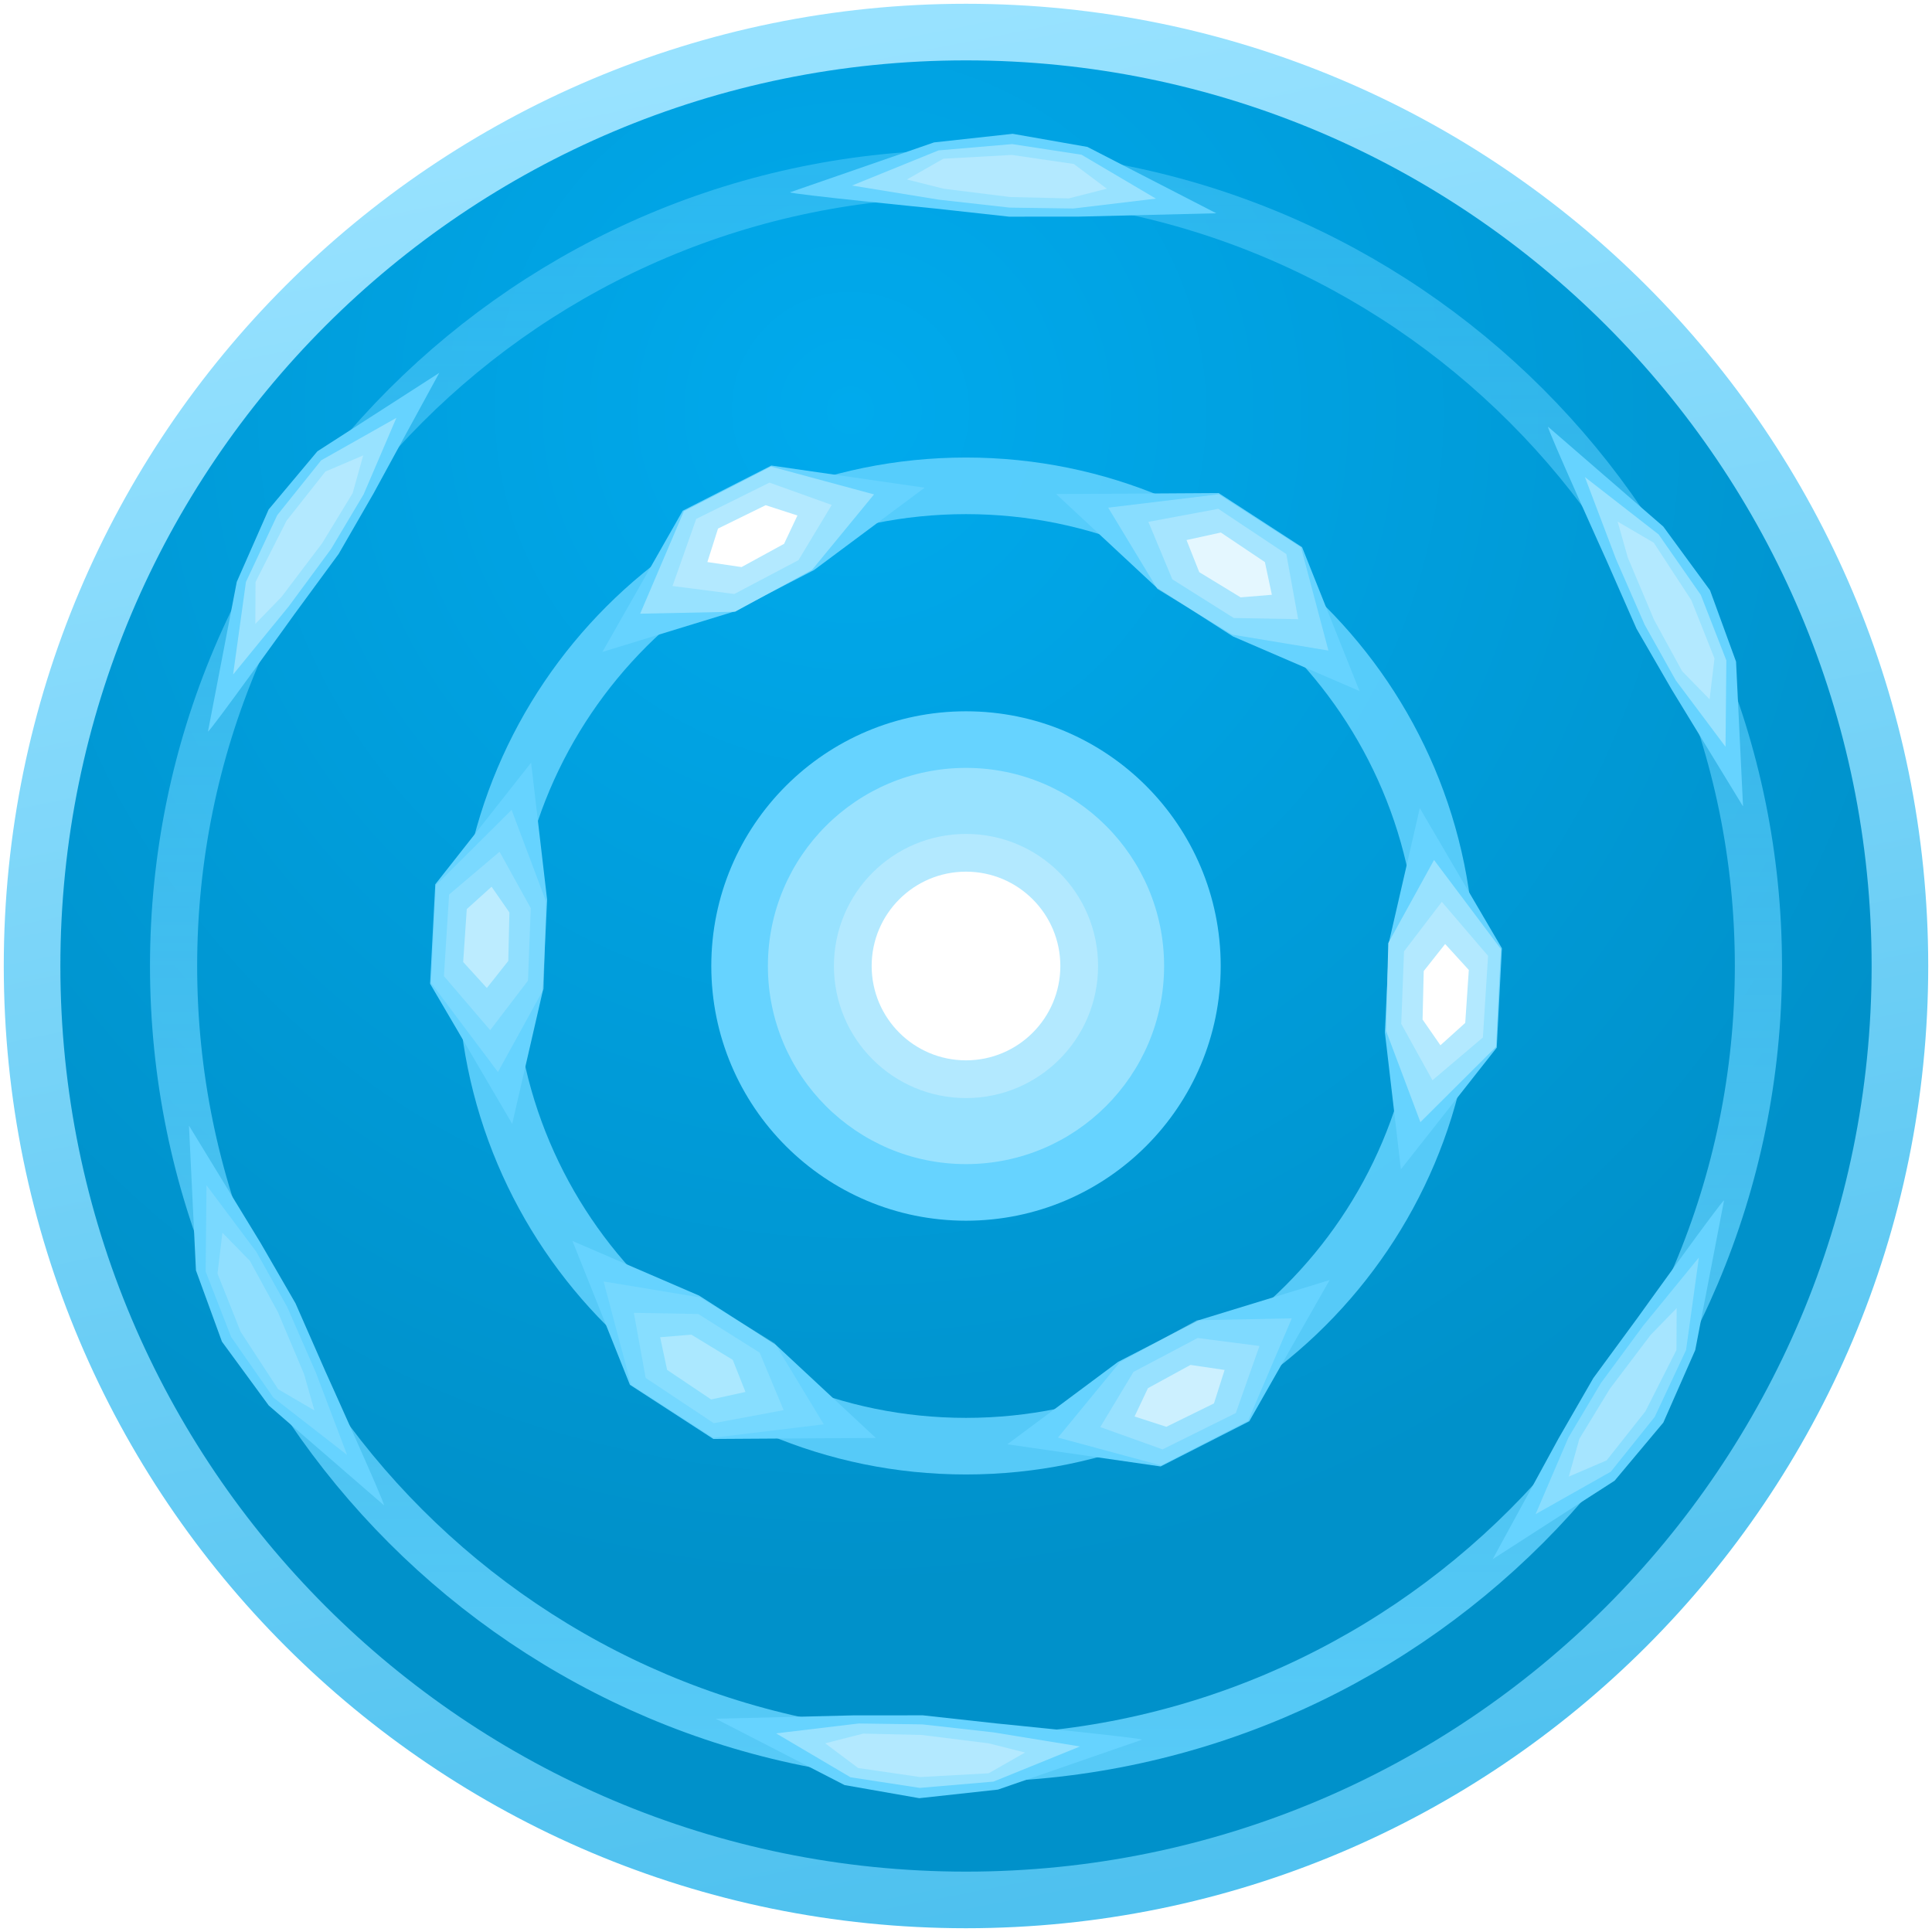
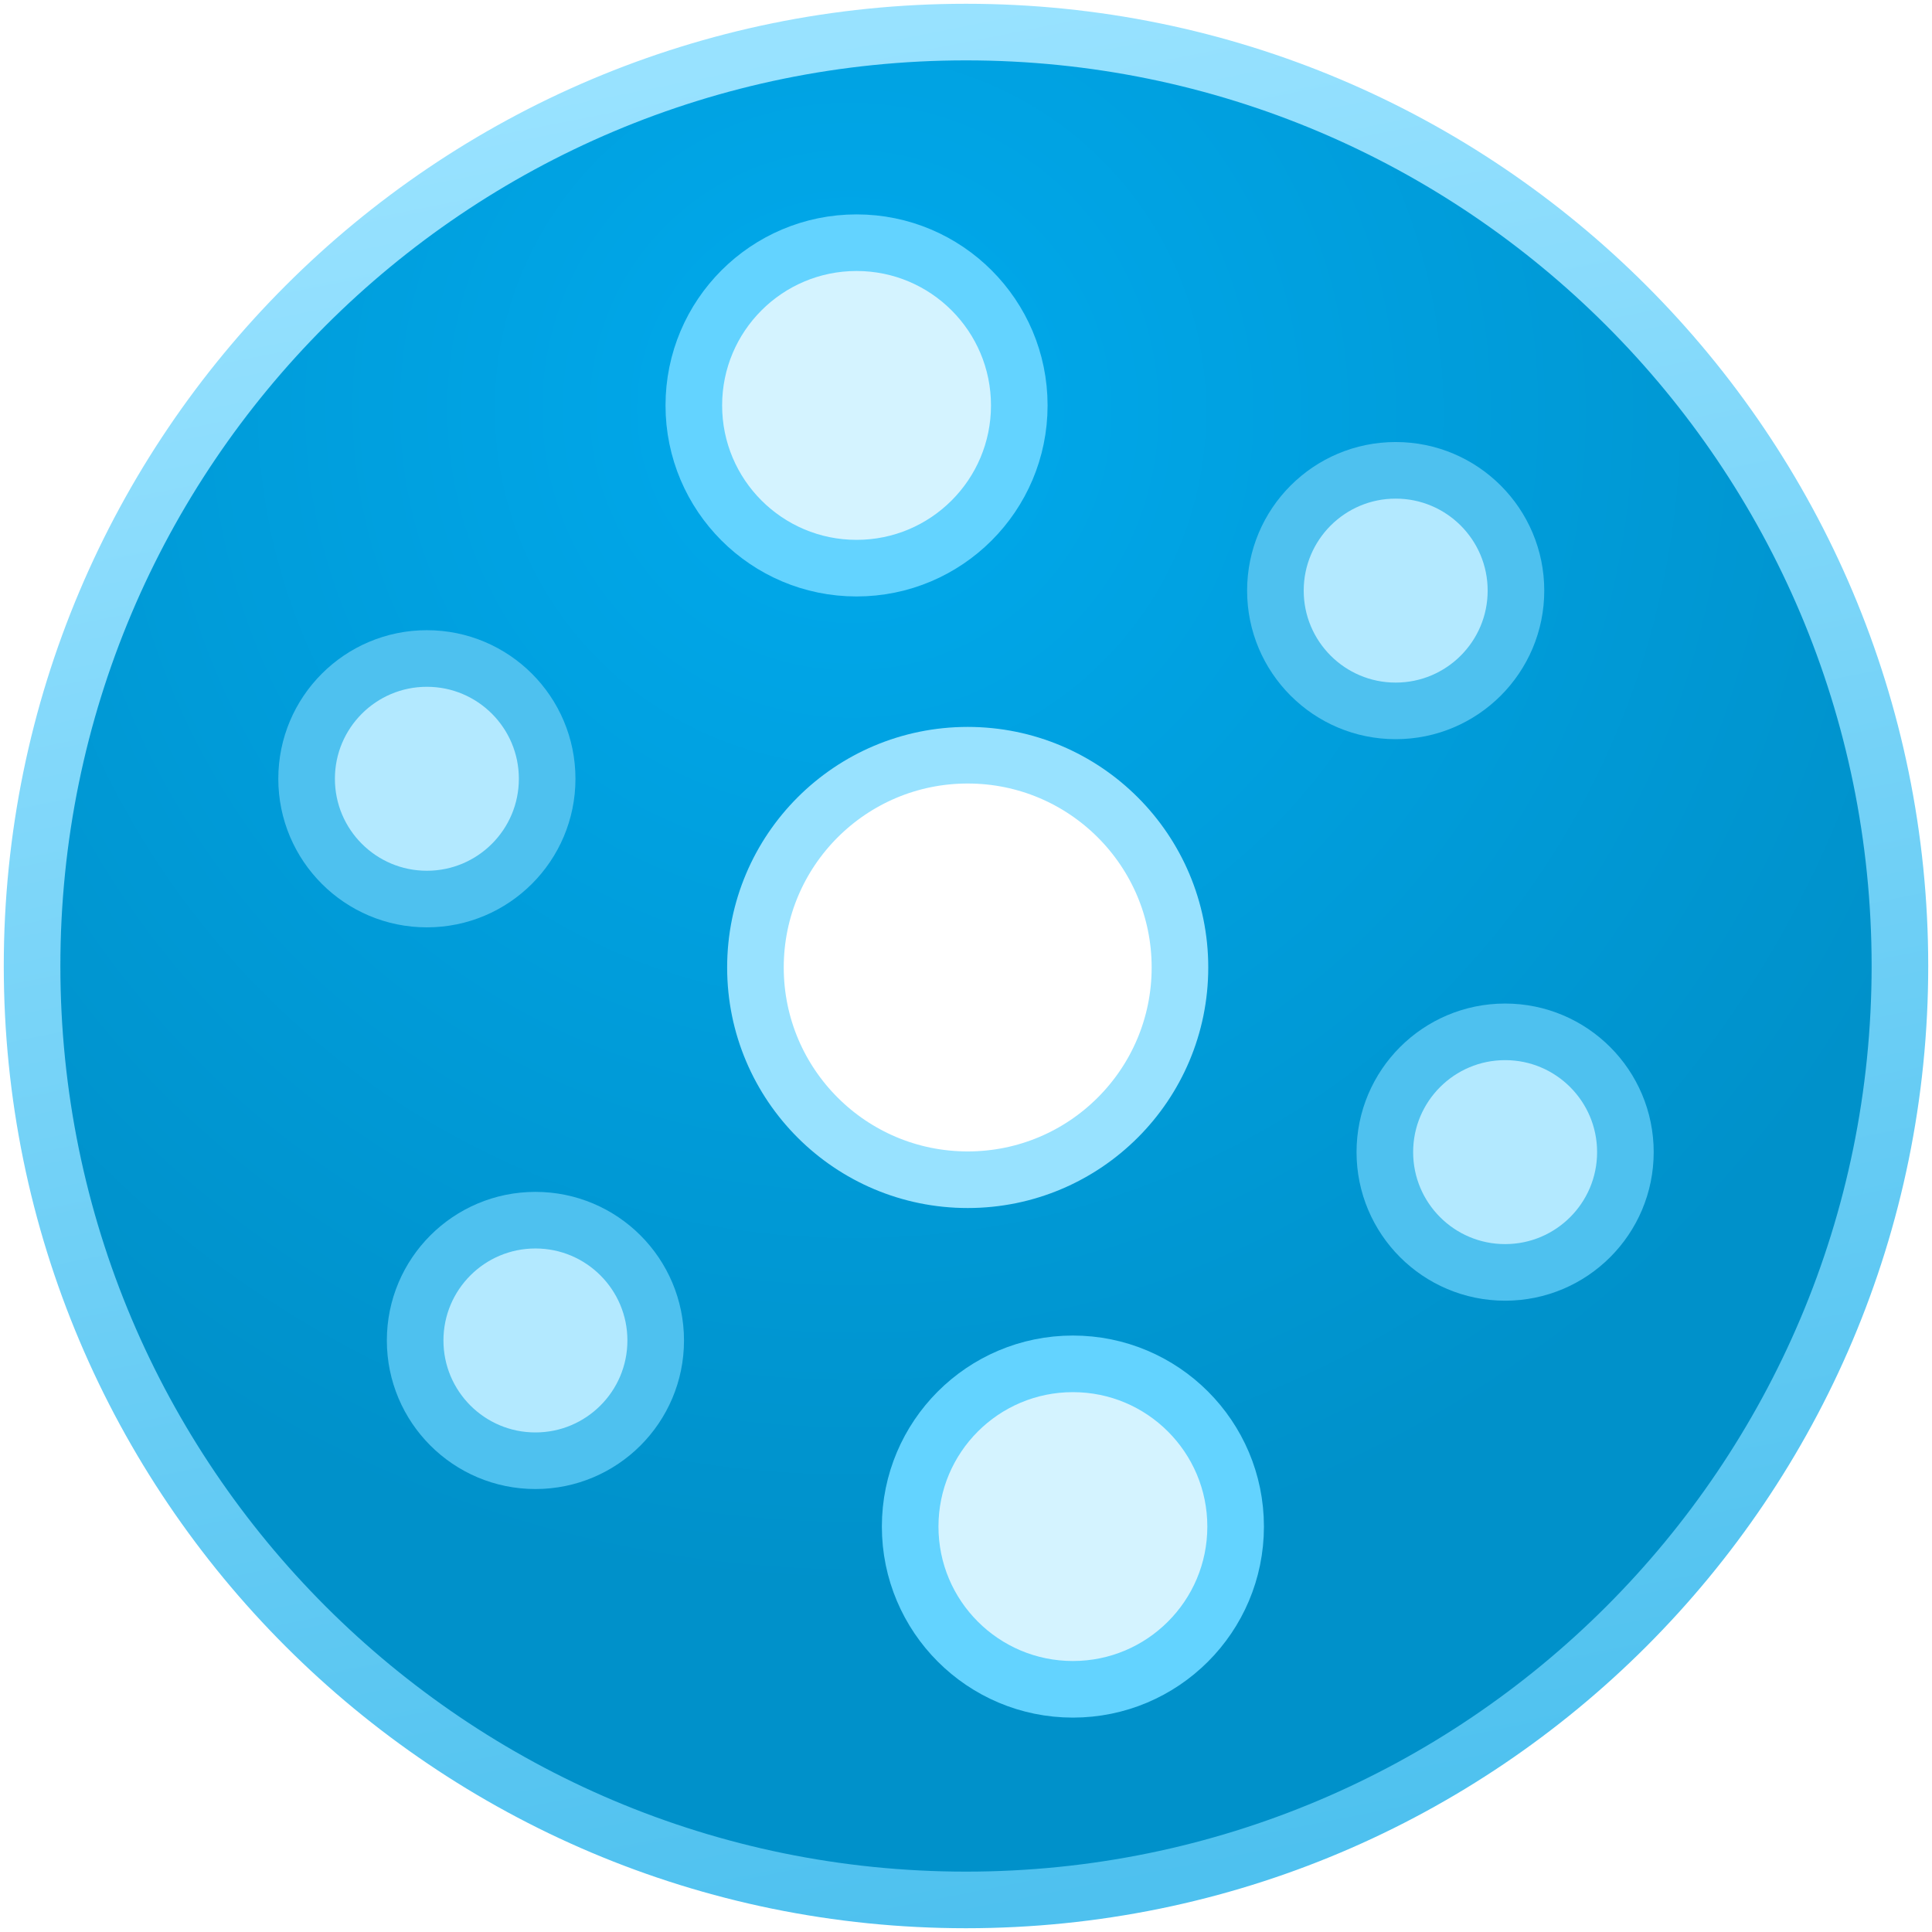
- <svg xmlns="http://www.w3.org/2000/svg" xmlns:ns1="https://boxy-svg.com" viewBox="0 0 1024 1024">
+ <svg xmlns="http://www.w3.org/2000/svg" viewBox="0 0 1024 1024">
  <defs>
    <radialGradient id="gradient-1" gradientUnits="userSpaceOnUse" cx="152.286" cy="126.898" r="330" gradientTransform="matrix(0.638467, -1.091841, 1.097297, 0.641658, 52.72718, 218.4342)">
      <stop offset="0" style="stop-color: rgb(0, 170, 237);" />
      <stop offset="1" style="stop-color: rgb(0, 145, 202);" />
    </radialGradient>
    <linearGradient id="gradient-0" gradientUnits="userSpaceOnUse" x1="330" y1="0" x2="330" y2="660" gradientTransform="matrix(0.980745, -0.195296, 0.195753, 0.983035, -58.66324, 70.69793)">
      <stop offset="0" style="stop-color: rgb(152, 226, 255);" />
      <stop offset="1" style="stop-color: rgb(78, 193, 239);" />
    </linearGradient>
-     <linearGradient gradientUnits="userSpaceOnUse" x1="512" y1="92" x2="512" y2="932" id="gradient-2">
-       <stop offset="0" style="stop-color: rgb(101, 211, 255); stop-opacity: 0.5;" />
-       <stop offset="1" style="stop-color: rgb(102, 212, 255);" />
-     </linearGradient>
  </defs>
  <g transform="matrix(1.5, 0, 0, 1.5, 17, 17)">
    <g>
      <circle style="fill: url(#gradient-1); stroke: url(#gradient-0); stroke-width: 20px;" cx="330" cy="330" r="330" />
-       <circle style="fill: rgb(255, 255, 255); stroke: rgb(152, 226, 255); stroke-width: 20px;" cx="330.602" cy="330.52" r="75" />
+       <g transform="matrix(1, 0, 0, 1, 76.24352, 77.18349)">
+         <circle style="fill: rgb(255, 255, 255); stroke: rgb(152, 226, 255); stroke-width: 20px;" cx="254.358" cy="253.337" r="75" />
+         <circle style="fill: rgb(212, 243, 255); stroke: rgb(99, 211, 255); stroke-width: 20px;" cx="215.084" cy="54.739" r="57.5" />
+         <circle style="stroke: rgb(78, 193, 239); fill: rgb(179, 233, 255); stroke-width: 20px;" cx="63.26" cy="186.66" r="42.5" />
+         <circle style="stroke: rgb(78, 193, 239); fill: rgb(179, 233, 255); stroke-width: 20px;" cx="405.584" cy="120.172" r="42.5" />
+         <circle style="stroke: rgb(78, 193, 239); fill: rgb(179, 233, 255); stroke-width: 20px;" cx="444.253" cy="318.582" r="42.5" />
+         <circle style="stroke: rgb(78, 193, 239); fill: rgb(179, 233, 255); stroke-width: 20px;" cx="101.614" cy="385.13" r="42.5" />
+         <circle style="fill: rgb(212, 243, 255); stroke: rgb(99, 211, 255); stroke-width: 20px;" cx="291.529" cy="450.894" r="57.5" />
+       </g>
    </g>
  </g>
-   <ellipse style="fill: none; stroke: rgb(101, 211, 255); stroke-width: 30px; stroke-opacity: 0.85;" cx="512" cy="512" rx="254.5" ry="254.5" />
-   <ellipse style="fill: none; stroke: url(#gradient-2); stroke-width: 25px; stroke-opacity: 0.85;" cx="512" cy="512" rx="420" ry="420" />
-   <ellipse style="fill: rgb(102, 211, 255);" cx="512" cy="512" rx="135" ry="135" />
-   <ellipse style="fill: rgb(152, 226, 255);" cx="512" cy="512" rx="105" ry="105" />
-   <ellipse style="fill: rgb(179, 233, 255);" cx="512" cy="512" rx="70" ry="70" />
-   <ellipse style="fill: rgb(255, 255, 255);" cx="512" cy="512" rx="50" ry="50" />
-   <g ns1:origin="-0.297261 2.388684">
-     <path style="fill: rgb(102, 211, 255);" d="M 559.796 261.866 L 645.901 261.322 L 690.135 290.03 L 720.584 366.266 L 653.464 337.312 L 612.824 311.236 L 559.796 261.866 Z" />
-     <path style="fill: rgb(152, 226, 255); fill-opacity: 0.7;" d="M 587.376 269.073 L 646.004 261.982 L 689.549 290.074 L 704.091 344.808 L 653.022 336.352 L 613.391 312.094 L 587.376 269.073 Z" />
-     <path style="fill: rgb(179, 233, 255); fill-opacity: 0.7;" d="M 608.651 276.593 L 645.702 269.684 L 681.791 293.685 L 688.052 328.174 L 653.91 327.554 L 621.362 307.063 L 608.651 276.593 Z" />
-     <path style="fill: rgb(255, 255, 255); fill-opacity: 0.7;" d="M 628.883 286.24 L 647.073 282.255 L 670.419 297.922 L 674.117 315.242 L 657.567 316.609 L 635.629 303.249 L 628.883 286.24 Z" />
-   </g>
-   <g transform="matrix(-1, 0, 0, -1, 1024, 1024)" ns1:origin="-0.297261 2.388684">
-     <path style="fill: rgb(102, 211, 255);" d="M 559.796 261.866 L 645.901 261.322 L 690.135 290.03 L 720.584 366.266 L 653.464 337.312 L 612.824 311.236 L 559.796 261.866 Z" />
-     <path style="fill: rgb(152, 226, 255); fill-opacity: 0.3;" d="M 587.376 269.073 L 646.004 261.982 L 689.549 290.074 L 704.091 344.808 L 653.022 336.352 L 613.391 312.094 L 587.376 269.073 Z" />
-     <path style="fill: rgb(179, 233, 255); fill-opacity: 0.3;" d="M 608.651 276.593 L 645.702 269.684 L 681.791 293.685 L 688.052 328.174 L 653.91 327.554 L 621.362 307.063 L 608.651 276.593 Z" />
-     <path style="fill: rgb(255, 255, 255); fill-opacity: 0.3;" d="M 628.883 286.24 L 647.073 282.255 L 670.419 297.922 L 674.117 315.242 L 657.567 316.609 L 635.629 303.249 L 628.883 286.24 Z" />
-   </g>
-   <g transform="matrix(0.5, -0.866025, 0.866025, 0.5, -187.405, 699.4055)" ns1:origin="-0.297261 2.388684">
-     <path style="fill: rgb(102, 211, 255);" d="M 559.796 261.866 L 645.901 261.322 L 690.135 290.03 L 720.584 366.266 L 653.464 337.312 L 612.824 311.236 L 559.796 261.866 Z" />
-     <path style="fill: rgb(152, 226, 255);" d="M 587.376 269.073 L 646.004 261.982 L 689.549 290.074 L 704.091 344.808 L 653.022 336.352 L 613.391 312.094 L 587.376 269.073 Z" />
-     <path style="fill: rgb(179, 233, 255);" d="M 608.651 276.593 L 645.702 269.684 L 681.791 293.685 L 688.052 328.174 L 653.91 327.554 L 621.362 307.063 L 608.651 276.593 Z" />
-     <path style="fill: rgb(255, 255, 255);" d="M 628.883 286.24 L 647.073 282.255 L 670.419 297.922 L 674.117 315.242 L 657.567 316.609 L 635.629 303.249 L 628.883 286.24 Z" />
-   </g>
-   <g transform="matrix(-0.500001, 0.866025, -0.866025, -0.500001, 1211.405, 324.595)" ns1:origin="-0.297261 2.388684">
-     <path style="fill: rgb(102, 211, 255);" d="M 559.796 261.866 L 645.901 261.322 L 690.135 290.03 L 720.584 366.266 L 653.464 337.312 L 612.824 311.236 L 559.796 261.866 Z" />
-     <path style="fill: rgb(152, 226, 255); fill-opacity: 0.5;" d="M 587.376 269.073 L 646.004 261.982 L 689.549 290.074 L 704.091 344.808 L 653.022 336.352 L 613.391 312.094 L 587.376 269.073 Z" />
-     <path style="fill: rgb(179, 233, 255); fill-opacity: 0.5;" d="M 608.651 276.593 L 645.702 269.684 L 681.791 293.685 L 688.052 328.174 L 653.91 327.554 L 621.362 307.063 L 608.651 276.593 Z" />
-     <path style="fill: rgb(255, 255, 255); fill-opacity: 0.5;" d="M 628.883 286.24 L 647.073 282.255 L 670.419 297.922 L 674.117 315.242 L 657.567 316.609 L 635.629 303.249 L 628.883 286.24 Z" />
-   </g>
-   <g transform="matrix(0.5, 0.866025, -0.866025, 0.5, 699.4051, -187.405)" ns1:origin="-0.297261 2.388684">
-     <path style="fill: rgb(102, 211, 255);" d="M 559.796 261.866 L 645.901 261.322 L 690.135 290.03 L 720.584 366.266 L 653.464 337.312 L 612.824 311.236 L 559.796 261.866 Z" />
-     <path style="fill: rgb(152, 226, 255);" d="M 587.376 269.073 L 646.004 261.982 L 689.549 290.074 L 704.091 344.808 L 653.022 336.352 L 613.391 312.094 L 587.376 269.073 Z" />
-     <path style="fill: rgb(179, 233, 255);" d="M 608.651 276.593 L 645.702 269.684 L 681.791 293.685 L 688.052 328.174 L 653.91 327.554 L 621.362 307.063 L 608.651 276.593 Z" />
-     <path style="fill: rgb(255, 255, 255);" d="M 628.883 286.24 L 647.073 282.255 L 670.419 297.922 L 674.117 315.242 L 657.567 316.609 L 635.629 303.249 L 628.883 286.24 Z" />
-   </g>
-   <g transform="matrix(-0.500001, -0.866025, 0.866025, -0.500001, 324.595, 1211.405)" ns1:origin="-0.297261 2.388684">
-     <path style="fill: rgb(102, 211, 255);" d="M 559.796 261.866 L 645.901 261.322 L 690.135 290.03 L 720.584 366.266 L 653.464 337.312 L 612.824 311.236 L 559.796 261.866 Z" />
-     <path style="fill: rgb(152, 226, 255); fill-opacity: 0.4;" d="M 587.376 269.073 L 646.004 261.982 L 689.549 290.074 L 704.091 344.808 L 653.022 336.352 L 613.391 312.094 L 587.376 269.073 Z" />
-     <path style="fill: rgb(179, 233, 255); fill-opacity: 0.4;" d="M 608.651 276.593 L 645.702 269.684 L 681.791 293.685 L 688.052 328.174 L 653.91 327.554 L 621.362 307.063 L 608.651 276.593 Z" />
-     <path style="fill: rgb(255, 255, 255); fill-opacity: 0.4;" d="M 628.883 286.24 L 647.073 282.255 L 670.419 297.922 L 674.117 315.242 L 657.567 316.609 L 635.629 303.249 L 628.883 286.24 Z" />
-   </g>
-   <g>
-     <path style="fill: rgb(102, 211, 255);" d="M 418.728 101.923 L 495.049 75.48 L 536.756 70.919 L 576.364 77.876 L 644.666 113.037 L 571.859 114.814 L 534.894 114.844 L 495.554 110.515 C 495.554 110.515 418.921 102.923 418.728 101.923 Z" />
-     <path style="fill: rgb(152, 226, 255);" d="M 451.585 98.338 L 497.443 79.711 L 536.462 76.377 L 573.23 82.009 L 612.655 105.276 L 568.903 110.508 L 535.205 110.048 L 497.584 105.827 L 451.585 98.338 Z" />
-     <path style="fill: rgb(179, 233, 255);" d="M 480.701 95.127 L 500 84.122 L 536.316 82.123 L 569.168 86.92 L 586.625 100 L 566.472 105.16 L 535.437 104.426 L 500 100 L 480.701 95.127 Z" />
-   </g>
-   <g transform="matrix(-0.5, -0.866025, 0.866025, -0.5, 324.5949, 1211.405)" ns1:origin="0.412821 10.041684">
-     <path style="fill: rgb(102, 211, 255);" d="M 418.728 101.923 L 495.049 75.48 L 536.756 70.919 L 576.364 77.876 L 644.666 113.037 L 571.859 114.814 L 534.894 114.844 L 495.554 110.515 C 495.554 110.515 418.921 102.923 418.728 101.923 Z" />
-     <path style="fill: rgb(152, 226, 255); fill-opacity: 0.4;" d="M 451.585 98.338 L 497.443 79.711 L 536.462 76.377 L 573.23 82.009 L 612.655 105.276 L 568.903 110.508 L 535.205 110.048 L 497.584 105.827 L 451.585 98.338 Z" />
-     <path style="fill: rgb(179, 233, 255); fill-opacity: 0.4;" d="M 480.701 95.127 L 500 84.122 L 536.316 82.123 L 569.168 86.92 L 586.625 100 L 566.472 105.16 L 535.437 104.426 L 500 100 L 480.701 95.127 Z" />
-   </g>
-   <g transform="matrix(0.5, -0.866025, 0.866025, 0.5, -187.405, 699.405)" ns1:origin="0.412821 10.041684">
-     <path style="fill: rgb(102, 211, 255);" d="M 418.728 101.923 L 495.049 75.48 L 536.756 70.919 L 576.364 77.876 L 644.666 113.037 L 571.859 114.814 L 534.894 114.844 L 495.554 110.515 C 495.554 110.515 418.921 102.923 418.728 101.923 Z" />
-     <path style="fill: rgb(152, 226, 255);" d="M 451.585 98.338 L 497.443 79.711 L 536.462 76.377 L 573.23 82.009 L 612.655 105.276 L 568.903 110.508 L 535.205 110.048 L 497.584 105.827 L 451.585 98.338 Z" />
-     <path style="fill: rgb(179, 233, 255);" d="M 480.701 95.127 L 500 84.122 L 536.316 82.123 L 569.168 86.92 L 586.625 100 L 566.472 105.16 L 535.437 104.426 L 500 100 L 480.701 95.127 Z" />
-   </g>
-   <g transform="matrix(0.5, 0.866025, -0.866025, 0.5, 699.405, -187.405)" ns1:origin="0.412821 10.041684">
-     <path style="fill: rgb(102, 211, 255);" d="M 418.728 101.923 L 495.049 75.48 L 536.756 70.919 L 576.364 77.876 L 644.666 113.037 L 571.859 114.814 L 534.894 114.844 L 495.554 110.515 C 495.554 110.515 418.921 102.923 418.728 101.923 Z" />
-     <path style="fill: rgb(152, 226, 255);" d="M 451.585 98.338 L 497.443 79.711 L 536.462 76.377 L 573.23 82.009 L 612.655 105.276 L 568.903 110.508 L 535.205 110.048 L 497.584 105.827 L 451.585 98.338 Z" />
-     <path style="fill: rgb(179, 233, 255);" d="M 480.701 95.127 L 500 84.122 L 536.316 82.123 L 569.168 86.92 L 586.625 100 L 566.472 105.16 L 535.437 104.426 L 500 100 L 480.701 95.127 Z" />
-   </g>
-   <g transform="matrix(-0.5, 0.866025, -0.866025, -0.5, 1211.405, 324.595)" ns1:origin="0.412821 10.041684">
-     <path style="fill: rgb(102, 211, 255);" d="M 418.728 101.923 L 495.049 75.48 L 536.756 70.919 L 576.364 77.876 L 644.666 113.037 L 571.859 114.814 L 534.894 114.844 L 495.554 110.515 C 495.554 110.515 418.921 102.923 418.728 101.923 Z" />
-     <path style="fill: rgb(152, 226, 255); fill-opacity: 0.7;" d="M 451.585 98.338 L 497.443 79.711 L 536.462 76.377 L 573.23 82.009 L 612.655 105.276 L 568.903 110.508 L 535.205 110.048 L 497.584 105.827 L 451.585 98.338 Z" />
-     <path style="fill: rgb(179, 233, 255); fill-opacity: 0.7;" d="M 480.701 95.127 L 500 84.122 L 536.316 82.123 L 569.168 86.92 L 586.625 100 L 566.472 105.16 L 535.437 104.426 L 500 100 L 480.701 95.127 Z" />
-   </g>
-   <g transform="matrix(-1, 0, 0, -1, 1024, 1024)" ns1:origin="0.412821 10.041684">
-     <path style="fill: rgb(102, 211, 255);" d="M 418.728 101.923 L 495.049 75.48 L 536.756 70.919 L 576.364 77.876 L 644.666 113.037 L 571.859 114.814 L 534.894 114.844 L 495.554 110.515 C 495.554 110.515 418.921 102.923 418.728 101.923 Z" />
-     <path style="fill: rgb(152, 226, 255);" d="M 451.585 98.338 L 497.443 79.711 L 536.462 76.377 L 573.23 82.009 L 612.655 105.276 L 568.903 110.508 L 535.205 110.048 L 497.584 105.827 L 451.585 98.338 Z" />
-     <path style="fill: rgb(179, 233, 255);" d="M 480.701 95.127 L 500 84.122 L 536.316 82.123 L 569.168 86.92 L 586.625 100 L 566.472 105.16 L 535.437 104.426 L 500 100 L 480.701 95.127 Z" />
-   </g>
</svg>
